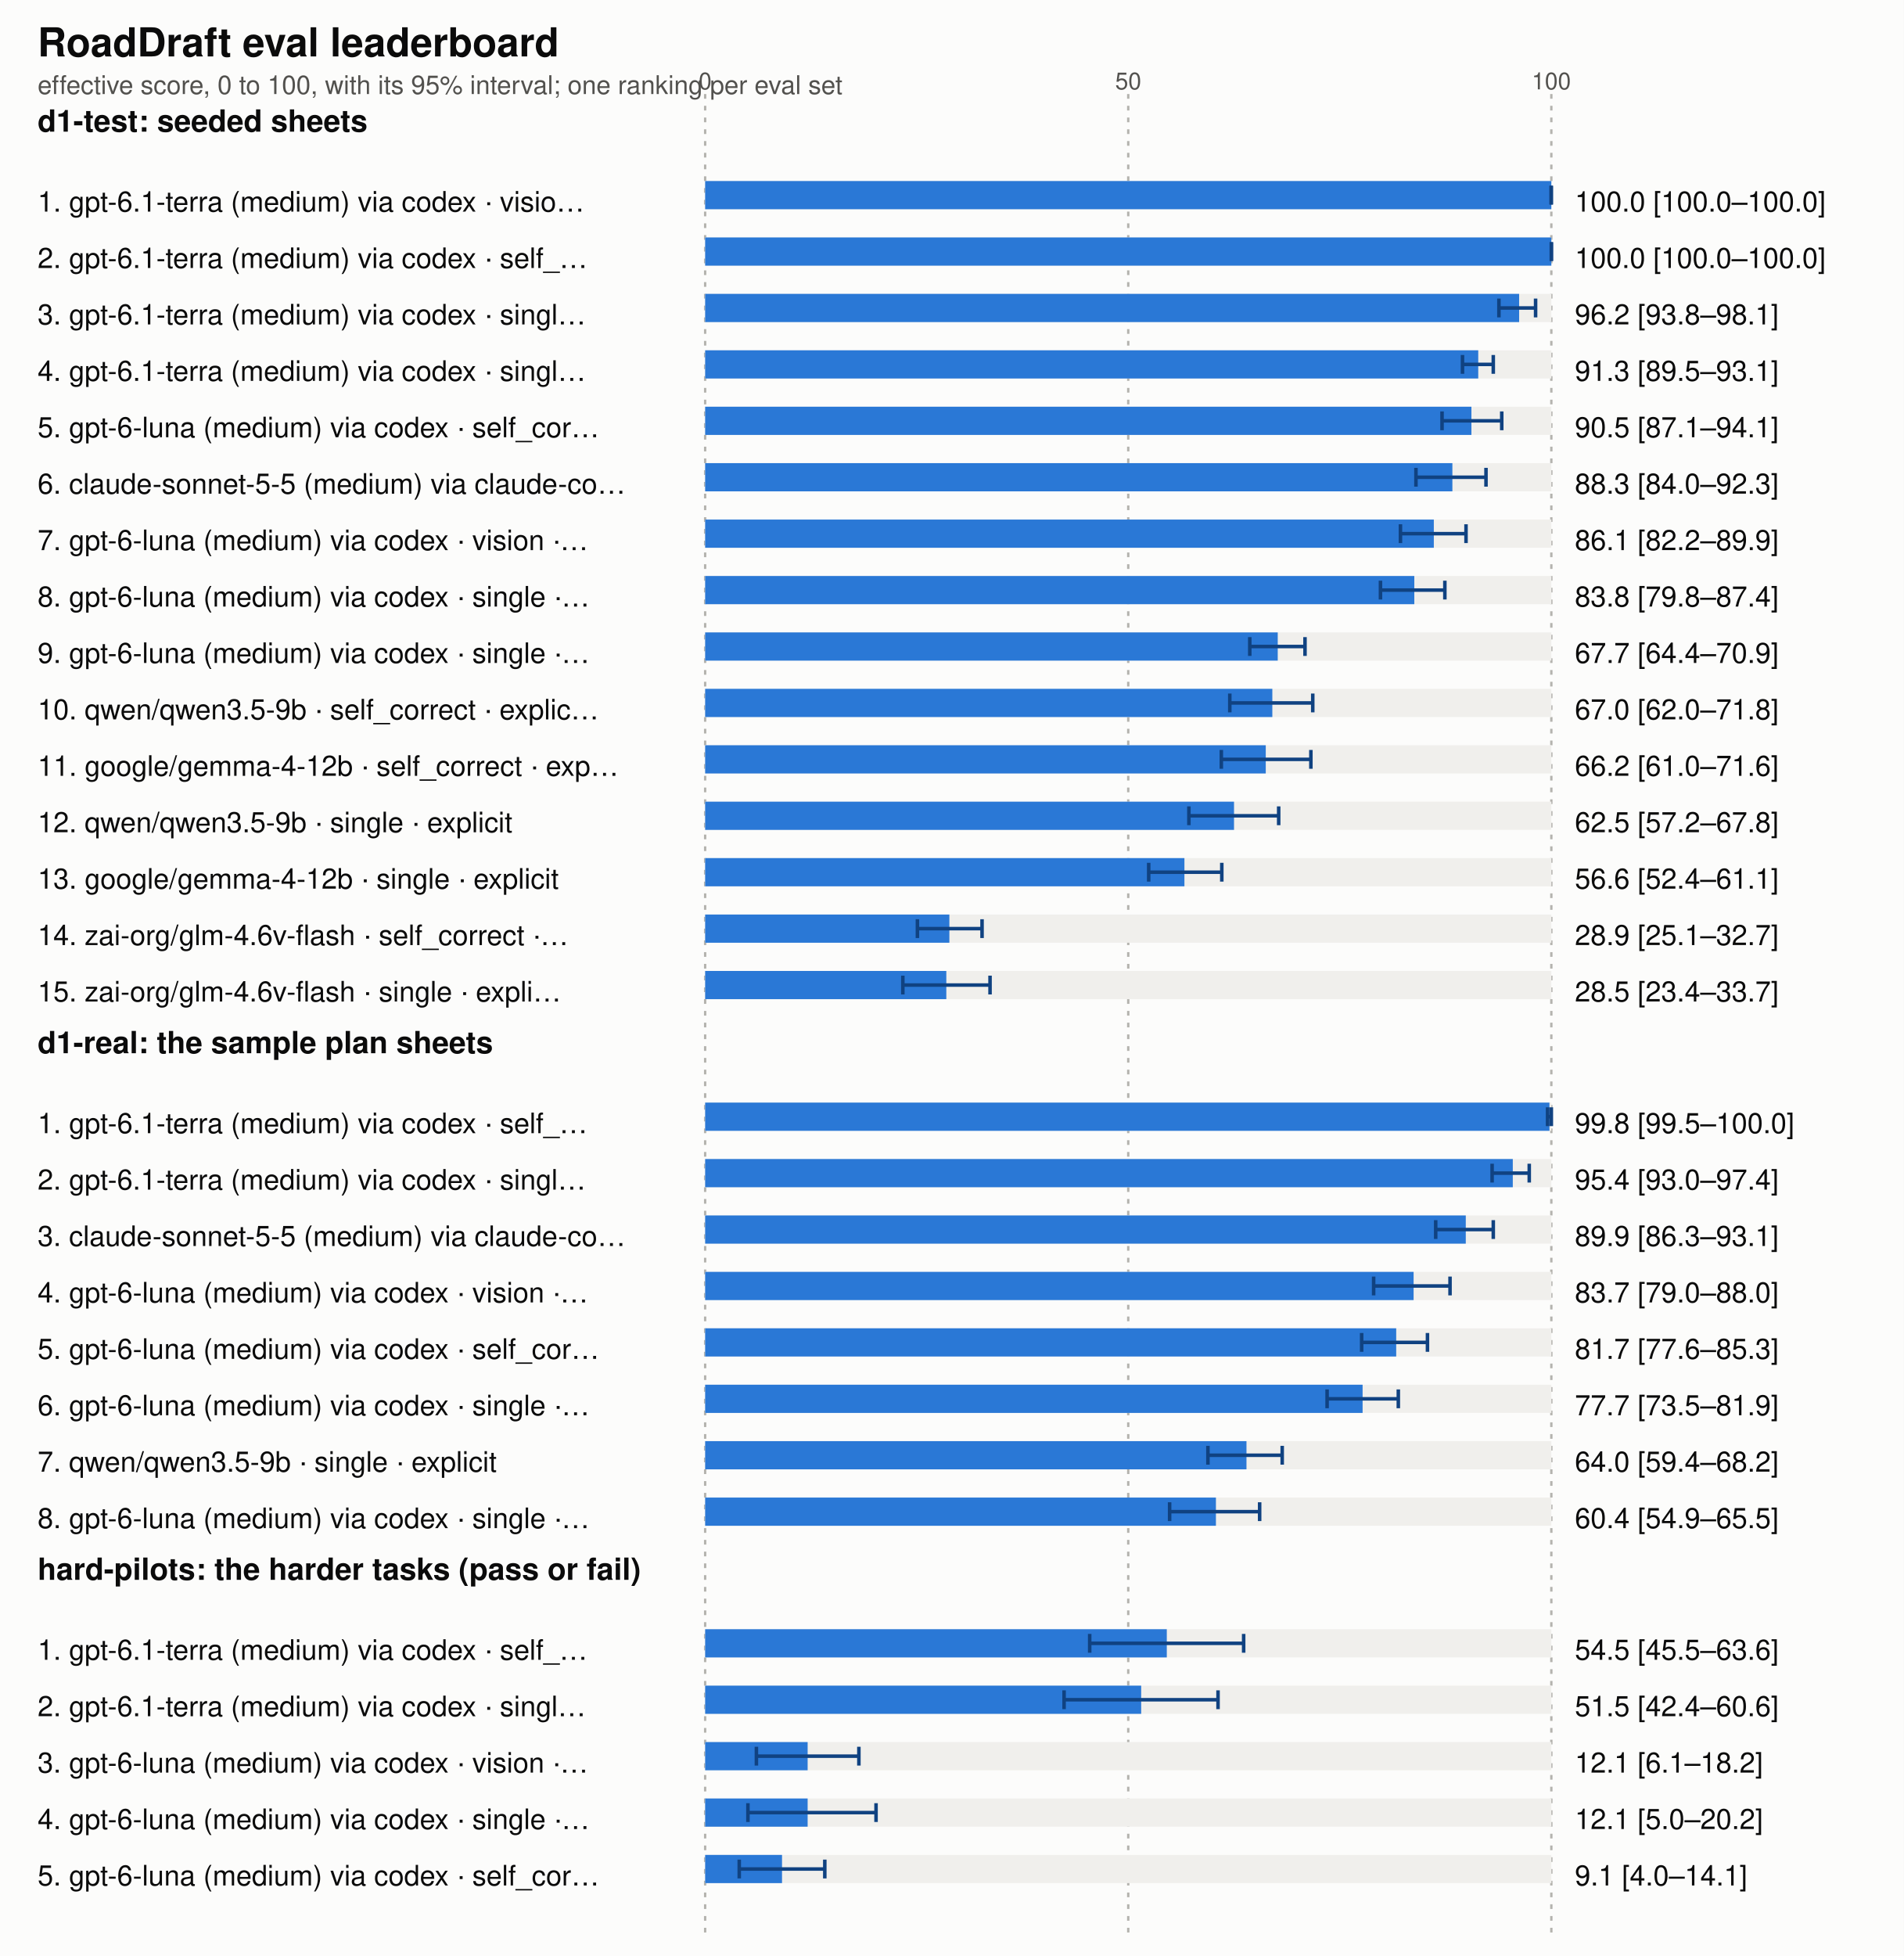
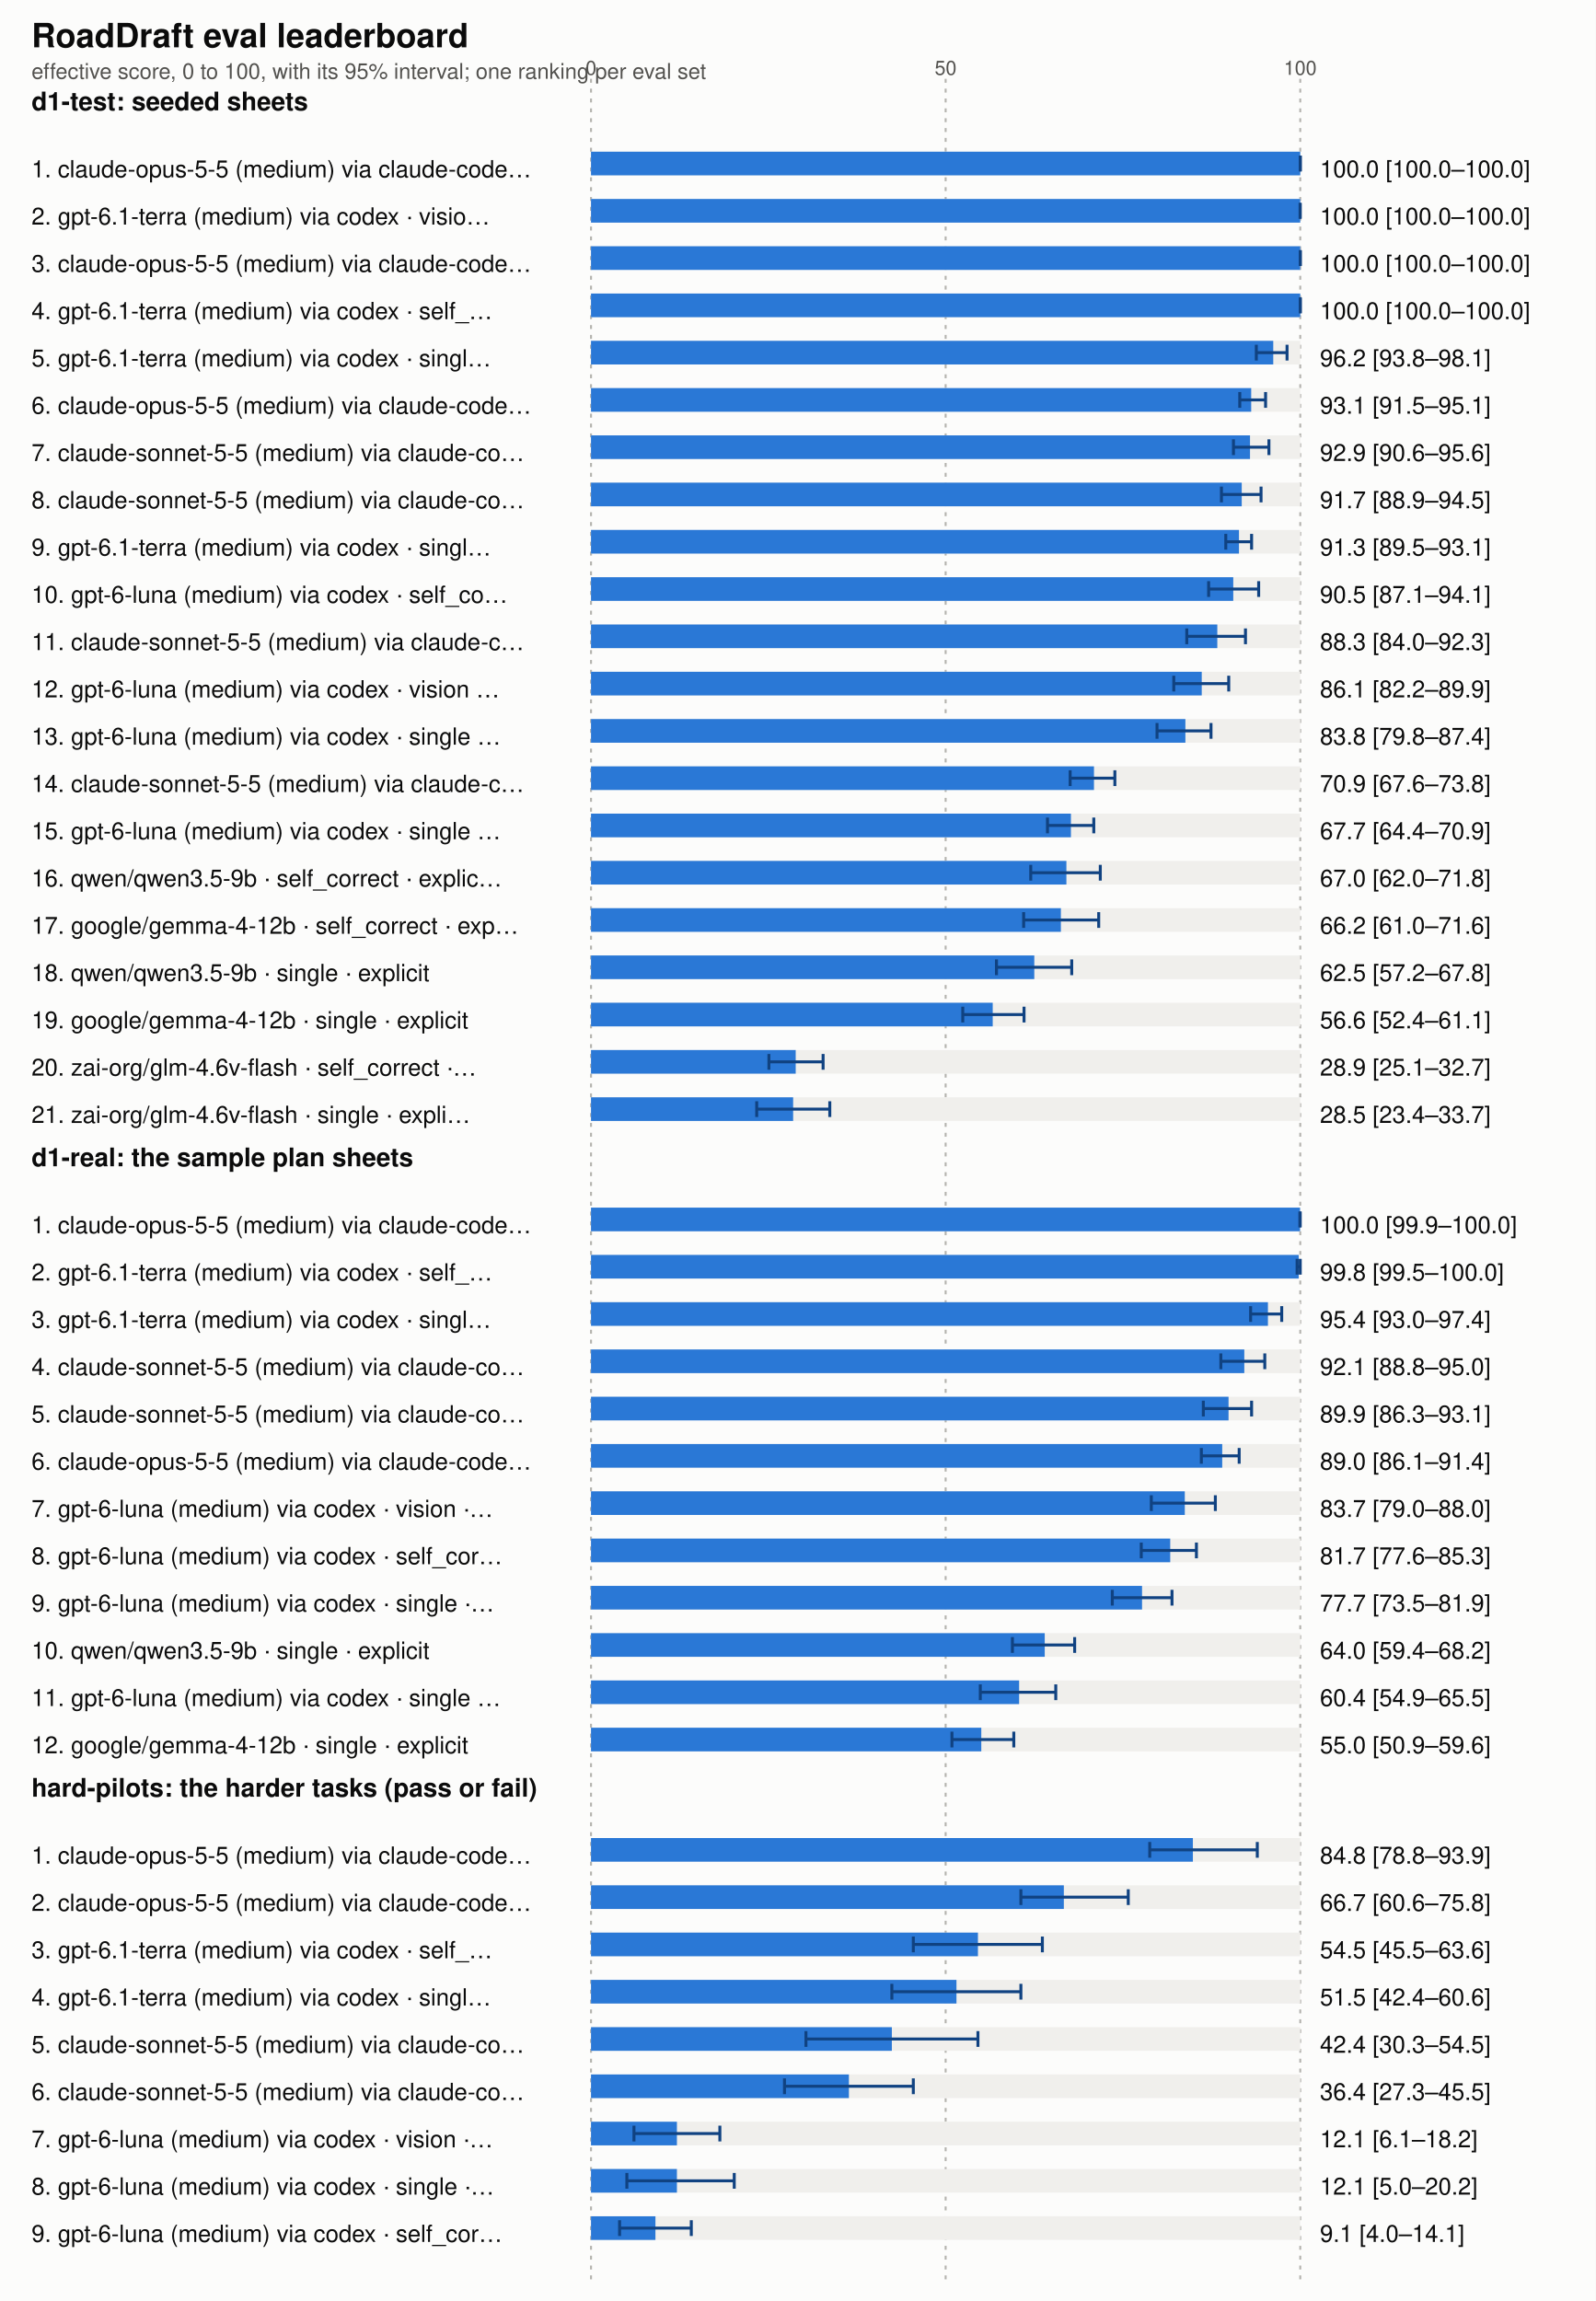
- <svg xmlns="http://www.w3.org/2000/svg" viewBox="0 0 810 832" width="810" height="832" role="img" aria-labelledby="title">
+ <svg xmlns="http://www.w3.org/2000/svg" viewBox="0 0 810 1168" width="810" height="1168" role="img" aria-labelledby="title">
  <style>
text { font-family: -apple-system, 'Segoe UI', Helvetica, Arial, sans-serif; }
.bg { fill: #fcfcfb; } .ink { fill: #0b0b0b; } .ink2 { fill: #52514e; } .rule { stroke: #b4b3ae; }
.track { fill: #f0efec; } .bar { fill: #2a78d6; } .ci { stroke: #104281; stroke-width: 1.5; }
@media (prefers-color-scheme: dark) {
  .bg { fill: #1a1a19; } .ink { fill: #ffffff; } .ink2 { fill: #c3c2b7; } .rule { stroke: #6b6a65; }
  .track { fill: #383835; } .bar { fill: #3987e5; } .ci { stroke: #b7d3f6; }
}
</style>
-   <rect class="bg" width="810" height="832" />
+   <rect class="bg" width="810" height="1168" />
  <text class="ink" x="16" y="24" font-size="17" font-weight="600">RoadDraft eval leaderboard</text>
  <text class="ink2" x="16" y="40" font-size="11">effective score, 0 to 100, with its 95% interval; one ranking per eval set</text>
-   <line class="rule" x1="300" y1="40" x2="300" y2="824" stroke-dasharray="2 3" />
-   <line class="rule" x1="480" y1="40" x2="480" y2="824" stroke-dasharray="2 3" />
-   <line class="rule" x1="660" y1="40" x2="660" y2="824" stroke-dasharray="2 3" />
+   <line class="rule" x1="300" y1="40" x2="300" y2="1160" stroke-dasharray="2 3" />
+   <line class="rule" x1="480" y1="40" x2="480" y2="1160" stroke-dasharray="2 3" />
+   <line class="rule" x1="660" y1="40" x2="660" y2="1160" stroke-dasharray="2 3" />
  <text class="ink2" x="300" y="38" font-size="10" text-anchor="middle">0</text>
  <text class="ink2" x="480" y="38" font-size="10" text-anchor="middle">50</text>
  <text class="ink2" x="660" y="38" font-size="10" text-anchor="middle">100</text>
  <text class="ink" x="16" y="56" font-size="13" font-weight="600">d1-test: seeded sheets</text>
-   <text class="ink" x="16" y="90" font-size="12">1. gpt-6.1-terra (medium) via codex · visio…</text>
+   <text class="ink" x="16" y="90" font-size="12">1. claude-opus-5-5 (medium) via claude-code…</text>
  <rect class="track" x="300" y="77" width="360" height="12" />
  <rect class="bar" x="300" y="77" width="360.0" height="12" />
-   <line class="ci" x1="659.9" y1="83" x2="660.0" y2="83" />
-   <line class="ci" x1="659.9" y1="79" x2="659.9" y2="87" />
+   <line class="ci" x1="660.0" y1="83" x2="660.0" y2="83" />
+   <line class="ci" x1="660.0" y1="79" x2="660.0" y2="87" />
  <line class="ci" x1="660.0" y1="79" x2="660.0" y2="87" />
  <text class="ink" x="670" y="90" font-size="12">100.0 [100.0–100.0]</text>
-   <text class="ink" x="16" y="114" font-size="12">2. gpt-6.1-terra (medium) via codex · self_…</text>
+   <text class="ink" x="16" y="114" font-size="12">2. gpt-6.1-terra (medium) via codex · visio…</text>
  <rect class="track" x="300" y="101" width="360" height="12" />
  <rect class="bar" x="300" y="101" width="360.0" height="12" />
-   <line class="ci" x1="660.0" y1="107" x2="660.0" y2="107" />
-   <line class="ci" x1="660.0" y1="103" x2="660.0" y2="111" />
+   <line class="ci" x1="659.9" y1="107" x2="660.0" y2="107" />
+   <line class="ci" x1="659.9" y1="103" x2="659.9" y2="111" />
  <line class="ci" x1="660.0" y1="103" x2="660.0" y2="111" />
  <text class="ink" x="670" y="114" font-size="12">100.0 [100.0–100.0]</text>
-   <text class="ink" x="16" y="138" font-size="12">3. gpt-6.1-terra (medium) via codex · singl…</text>
+   <text class="ink" x="16" y="138" font-size="12">3. claude-opus-5-5 (medium) via claude-code…</text>
  <rect class="track" x="300" y="125" width="360" height="12" />
-   <rect class="bar" x="300" y="125" width="346.3" height="12" />
-   <line class="ci" x1="637.7" y1="131" x2="653.3" y2="131" />
-   <line class="ci" x1="637.7" y1="127" x2="637.7" y2="135" />
-   <line class="ci" x1="653.3" y1="127" x2="653.3" y2="135" />
-   <text class="ink" x="670" y="138" font-size="12">96.2 [93.8–98.1]</text>
-   <text class="ink" x="16" y="162" font-size="12">4. gpt-6.1-terra (medium) via codex · singl…</text>
+   <rect class="bar" x="300" y="125" width="360.0" height="12" />
+   <line class="ci" x1="660.0" y1="131" x2="660.0" y2="131" />
+   <line class="ci" x1="660.0" y1="127" x2="660.0" y2="135" />
+   <line class="ci" x1="660.0" y1="127" x2="660.0" y2="135" />
+   <text class="ink" x="670" y="138" font-size="12">100.0 [100.0–100.0]</text>
+   <text class="ink" x="16" y="162" font-size="12">4. gpt-6.1-terra (medium) via codex · self_…</text>
  <rect class="track" x="300" y="149" width="360" height="12" />
-   <rect class="bar" x="300" y="149" width="328.9" height="12" />
-   <line class="ci" x1="622.2" y1="155" x2="635.3" y2="155" />
-   <line class="ci" x1="622.2" y1="151" x2="622.2" y2="159" />
-   <line class="ci" x1="635.3" y1="151" x2="635.3" y2="159" />
-   <text class="ink" x="670" y="162" font-size="12">91.3 [89.5–93.1]</text>
-   <text class="ink" x="16" y="186" font-size="12">5. gpt-6-luna (medium) via codex · self_cor…</text>
+   <rect class="bar" x="300" y="149" width="360.0" height="12" />
+   <line class="ci" x1="660.0" y1="155" x2="660.0" y2="155" />
+   <line class="ci" x1="660.0" y1="151" x2="660.0" y2="159" />
+   <line class="ci" x1="660.0" y1="151" x2="660.0" y2="159" />
+   <text class="ink" x="670" y="162" font-size="12">100.0 [100.0–100.0]</text>
+   <text class="ink" x="16" y="186" font-size="12">5. gpt-6.1-terra (medium) via codex · singl…</text>
  <rect class="track" x="300" y="173" width="360" height="12" />
-   <rect class="bar" x="300" y="173" width="326.0" height="12" />
-   <line class="ci" x1="613.5" y1="179" x2="638.9" y2="179" />
-   <line class="ci" x1="613.5" y1="175" x2="613.5" y2="183" />
-   <line class="ci" x1="638.9" y1="175" x2="638.9" y2="183" />
-   <text class="ink" x="670" y="186" font-size="12">90.5 [87.1–94.1]</text>
-   <text class="ink" x="16" y="210" font-size="12">6. claude-sonnet-5-5 (medium) via claude-co…</text>
+   <rect class="bar" x="300" y="173" width="346.3" height="12" />
+   <line class="ci" x1="637.7" y1="179" x2="653.3" y2="179" />
+   <line class="ci" x1="637.7" y1="175" x2="637.7" y2="183" />
+   <line class="ci" x1="653.3" y1="175" x2="653.3" y2="183" />
+   <text class="ink" x="670" y="186" font-size="12">96.2 [93.8–98.1]</text>
+   <text class="ink" x="16" y="210" font-size="12">6. claude-opus-5-5 (medium) via claude-code…</text>
  <rect class="track" x="300" y="197" width="360" height="12" />
-   <rect class="bar" x="300" y="197" width="317.9" height="12" />
-   <line class="ci" x1="602.4" y1="203" x2="632.2" y2="203" />
-   <line class="ci" x1="602.4" y1="199" x2="602.4" y2="207" />
-   <line class="ci" x1="632.2" y1="199" x2="632.2" y2="207" />
-   <text class="ink" x="670" y="210" font-size="12">88.3 [84.0–92.3]</text>
-   <text class="ink" x="16" y="234" font-size="12">7. gpt-6-luna (medium) via codex · vision ·…</text>
+   <rect class="bar" x="300" y="197" width="335.1" height="12" />
+   <line class="ci" x1="629.3" y1="203" x2="642.4" y2="203" />
+   <line class="ci" x1="629.3" y1="199" x2="629.3" y2="207" />
+   <line class="ci" x1="642.4" y1="199" x2="642.4" y2="207" />
+   <text class="ink" x="670" y="210" font-size="12">93.1 [91.5–95.1]</text>
+   <text class="ink" x="16" y="234" font-size="12">7. claude-sonnet-5-5 (medium) via claude-co…</text>
  <rect class="track" x="300" y="221" width="360" height="12" />
-   <rect class="bar" x="300" y="221" width="310.0" height="12" />
-   <line class="ci" x1="595.8" y1="227" x2="623.7" y2="227" />
-   <line class="ci" x1="595.8" y1="223" x2="595.8" y2="231" />
-   <line class="ci" x1="623.7" y1="223" x2="623.7" y2="231" />
-   <text class="ink" x="670" y="234" font-size="12">86.1 [82.2–89.9]</text>
-   <text class="ink" x="16" y="258" font-size="12">8. gpt-6-luna (medium) via codex · single ·…</text>
+   <rect class="bar" x="300" y="221" width="334.5" height="12" />
+   <line class="ci" x1="626.1" y1="227" x2="644.1" y2="227" />
+   <line class="ci" x1="626.1" y1="223" x2="626.1" y2="231" />
+   <line class="ci" x1="644.1" y1="223" x2="644.1" y2="231" />
+   <text class="ink" x="670" y="234" font-size="12">92.9 [90.6–95.6]</text>
+   <text class="ink" x="16" y="258" font-size="12">8. claude-sonnet-5-5 (medium) via claude-co…</text>
  <rect class="track" x="300" y="245" width="360" height="12" />
-   <rect class="bar" x="300" y="245" width="301.7" height="12" />
-   <line class="ci" x1="587.3" y1="251" x2="614.7" y2="251" />
-   <line class="ci" x1="587.3" y1="247" x2="587.3" y2="255" />
-   <line class="ci" x1="614.7" y1="247" x2="614.7" y2="255" />
-   <text class="ink" x="670" y="258" font-size="12">83.8 [79.8–87.4]</text>
-   <text class="ink" x="16" y="282" font-size="12">9. gpt-6-luna (medium) via codex · single ·…</text>
+   <rect class="bar" x="300" y="245" width="330.3" height="12" />
+   <line class="ci" x1="620.0" y1="251" x2="640.1" y2="251" />
+   <line class="ci" x1="620.0" y1="247" x2="620.0" y2="255" />
+   <line class="ci" x1="640.1" y1="247" x2="640.1" y2="255" />
+   <text class="ink" x="670" y="258" font-size="12">91.7 [88.9–94.5]</text>
+   <text class="ink" x="16" y="282" font-size="12">9. gpt-6.1-terra (medium) via codex · singl…</text>
  <rect class="track" x="300" y="269" width="360" height="12" />
-   <rect class="bar" x="300" y="269" width="243.6" height="12" />
-   <line class="ci" x1="531.7" y1="275" x2="555.2" y2="275" />
-   <line class="ci" x1="531.7" y1="271" x2="531.7" y2="279" />
-   <line class="ci" x1="555.2" y1="271" x2="555.2" y2="279" />
-   <text class="ink" x="670" y="282" font-size="12">67.7 [64.4–70.9]</text>
-   <text class="ink" x="16" y="306" font-size="12">10. qwen/qwen3.5-9b · self_correct · explic…</text>
+   <rect class="bar" x="300" y="269" width="328.9" height="12" />
+   <line class="ci" x1="622.2" y1="275" x2="635.3" y2="275" />
+   <line class="ci" x1="622.2" y1="271" x2="622.2" y2="279" />
+   <line class="ci" x1="635.3" y1="271" x2="635.3" y2="279" />
+   <text class="ink" x="670" y="282" font-size="12">91.3 [89.5–93.1]</text>
+   <text class="ink" x="16" y="306" font-size="12">10. gpt-6-luna (medium) via codex · self_co…</text>
  <rect class="track" x="300" y="293" width="360" height="12" />
-   <rect class="bar" x="300" y="293" width="241.3" height="12" />
-   <line class="ci" x1="523.2" y1="299" x2="558.5" y2="299" />
-   <line class="ci" x1="523.2" y1="295" x2="523.2" y2="303" />
-   <line class="ci" x1="558.5" y1="295" x2="558.5" y2="303" />
-   <text class="ink" x="670" y="306" font-size="12">67.0 [62.0–71.8]</text>
-   <text class="ink" x="16" y="330" font-size="12">11. google/gemma-4-12b · self_correct · exp…</text>
+   <rect class="bar" x="300" y="293" width="326.0" height="12" />
+   <line class="ci" x1="613.5" y1="299" x2="638.9" y2="299" />
+   <line class="ci" x1="613.5" y1="295" x2="613.5" y2="303" />
+   <line class="ci" x1="638.9" y1="295" x2="638.9" y2="303" />
+   <text class="ink" x="670" y="306" font-size="12">90.5 [87.1–94.1]</text>
+   <text class="ink" x="16" y="330" font-size="12">11. claude-sonnet-5-5 (medium) via claude-c…</text>
  <rect class="track" x="300" y="317" width="360" height="12" />
-   <rect class="bar" x="300" y="317" width="238.5" height="12" />
-   <line class="ci" x1="519.6" y1="323" x2="557.7" y2="323" />
-   <line class="ci" x1="519.6" y1="319" x2="519.6" y2="327" />
-   <line class="ci" x1="557.7" y1="319" x2="557.7" y2="327" />
-   <text class="ink" x="670" y="330" font-size="12">66.2 [61.0–71.6]</text>
-   <text class="ink" x="16" y="354" font-size="12">12. qwen/qwen3.5-9b · single · explicit</text>
+   <rect class="bar" x="300" y="317" width="317.9" height="12" />
+   <line class="ci" x1="602.4" y1="323" x2="632.2" y2="323" />
+   <line class="ci" x1="602.4" y1="319" x2="602.4" y2="327" />
+   <line class="ci" x1="632.2" y1="319" x2="632.2" y2="327" />
+   <text class="ink" x="670" y="330" font-size="12">88.3 [84.0–92.3]</text>
+   <text class="ink" x="16" y="354" font-size="12">12. gpt-6-luna (medium) via codex · vision …</text>
  <rect class="track" x="300" y="341" width="360" height="12" />
-   <rect class="bar" x="300" y="341" width="225.0" height="12" />
-   <line class="ci" x1="505.8" y1="347" x2="544.0" y2="347" />
-   <line class="ci" x1="505.8" y1="343" x2="505.8" y2="351" />
-   <line class="ci" x1="544.0" y1="343" x2="544.0" y2="351" />
-   <text class="ink" x="670" y="354" font-size="12">62.5 [57.2–67.8]</text>
-   <text class="ink" x="16" y="378" font-size="12">13. google/gemma-4-12b · single · explicit</text>
+   <rect class="bar" x="300" y="341" width="310.0" height="12" />
+   <line class="ci" x1="595.8" y1="347" x2="623.7" y2="347" />
+   <line class="ci" x1="595.8" y1="343" x2="595.8" y2="351" />
+   <line class="ci" x1="623.7" y1="343" x2="623.7" y2="351" />
+   <text class="ink" x="670" y="354" font-size="12">86.1 [82.2–89.9]</text>
+   <text class="ink" x="16" y="378" font-size="12">13. gpt-6-luna (medium) via codex · single …</text>
  <rect class="track" x="300" y="365" width="360" height="12" />
-   <rect class="bar" x="300" y="365" width="203.9" height="12" />
-   <line class="ci" x1="488.7" y1="371" x2="519.8" y2="371" />
-   <line class="ci" x1="488.7" y1="367" x2="488.7" y2="375" />
-   <line class="ci" x1="519.8" y1="367" x2="519.8" y2="375" />
-   <text class="ink" x="670" y="378" font-size="12">56.6 [52.4–61.1]</text>
-   <text class="ink" x="16" y="402" font-size="12">14. zai-org/glm-4.6v-flash · self_correct ·…</text>
+   <rect class="bar" x="300" y="365" width="301.7" height="12" />
+   <line class="ci" x1="587.3" y1="371" x2="614.7" y2="371" />
+   <line class="ci" x1="587.3" y1="367" x2="587.3" y2="375" />
+   <line class="ci" x1="614.7" y1="367" x2="614.7" y2="375" />
+   <text class="ink" x="670" y="378" font-size="12">83.8 [79.8–87.4]</text>
+   <text class="ink" x="16" y="402" font-size="12">14. claude-sonnet-5-5 (medium) via claude-c…</text>
  <rect class="track" x="300" y="389" width="360" height="12" />
-   <rect class="bar" x="300" y="389" width="103.9" height="12" />
-   <line class="ci" x1="390.3" y1="395" x2="417.8" y2="395" />
-   <line class="ci" x1="390.3" y1="391" x2="390.3" y2="399" />
-   <line class="ci" x1="417.8" y1="391" x2="417.8" y2="399" />
-   <text class="ink" x="670" y="402" font-size="12">28.9 [25.1–32.7]</text>
-   <text class="ink" x="16" y="426" font-size="12">15. zai-org/glm-4.6v-flash · single · expli…</text>
+   <rect class="bar" x="300" y="389" width="255.3" height="12" />
+   <line class="ci" x1="543.2" y1="395" x2="565.9" y2="395" />
+   <line class="ci" x1="543.2" y1="391" x2="543.2" y2="399" />
+   <line class="ci" x1="565.9" y1="391" x2="565.9" y2="399" />
+   <text class="ink" x="670" y="402" font-size="12">70.9 [67.6–73.8]</text>
+   <text class="ink" x="16" y="426" font-size="12">15. gpt-6-luna (medium) via codex · single …</text>
  <rect class="track" x="300" y="413" width="360" height="12" />
-   <rect class="bar" x="300" y="413" width="102.6" height="12" />
-   <line class="ci" x1="384.1" y1="419" x2="421.2" y2="419" />
-   <line class="ci" x1="384.1" y1="415" x2="384.1" y2="423" />
-   <line class="ci" x1="421.2" y1="415" x2="421.2" y2="423" />
-   <text class="ink" x="670" y="426" font-size="12">28.5 [23.4–33.7]</text>
-   <text class="ink" x="16" y="448" font-size="13" font-weight="600">d1-real: the sample plan sheets</text>
-   <text class="ink" x="16" y="482" font-size="12">1. gpt-6.1-terra (medium) via codex · self_…</text>
-   <rect class="track" x="300" y="469" width="360" height="12" />
-   <rect class="bar" x="300" y="469" width="359.2" height="12" />
-   <line class="ci" x1="658.4" y1="475" x2="660.0" y2="475" />
-   <line class="ci" x1="658.4" y1="471" x2="658.4" y2="479" />
-   <line class="ci" x1="660.0" y1="471" x2="660.0" y2="479" />
-   <text class="ink" x="670" y="482" font-size="12">99.8 [99.5–100.0]</text>
-   <text class="ink" x="16" y="506" font-size="12">2. gpt-6.1-terra (medium) via codex · singl…</text>
-   <rect class="track" x="300" y="493" width="360" height="12" />
-   <rect class="bar" x="300" y="493" width="343.6" height="12" />
-   <line class="ci" x1="634.8" y1="499" x2="650.6" y2="499" />
-   <line class="ci" x1="634.8" y1="495" x2="634.8" y2="503" />
-   <line class="ci" x1="650.6" y1="495" x2="650.6" y2="503" />
-   <text class="ink" x="670" y="506" font-size="12">95.4 [93.0–97.4]</text>
-   <text class="ink" x="16" y="530" font-size="12">3. claude-sonnet-5-5 (medium) via claude-co…</text>
-   <rect class="track" x="300" y="517" width="360" height="12" />
-   <rect class="bar" x="300" y="517" width="323.6" height="12" />
-   <line class="ci" x1="610.8" y1="523" x2="635.3" y2="523" />
-   <line class="ci" x1="610.8" y1="519" x2="610.8" y2="527" />
-   <line class="ci" x1="635.3" y1="519" x2="635.3" y2="527" />
-   <text class="ink" x="670" y="530" font-size="12">89.9 [86.3–93.1]</text>
-   <text class="ink" x="16" y="554" font-size="12">4. gpt-6-luna (medium) via codex · vision ·…</text>
-   <rect class="track" x="300" y="541" width="360" height="12" />
-   <rect class="bar" x="300" y="541" width="301.4" height="12" />
-   <line class="ci" x1="584.4" y1="547" x2="616.9" y2="547" />
-   <line class="ci" x1="584.4" y1="543" x2="584.4" y2="551" />
-   <line class="ci" x1="616.9" y1="543" x2="616.9" y2="551" />
-   <text class="ink" x="670" y="554" font-size="12">83.7 [79.0–88.0]</text>
-   <text class="ink" x="16" y="578" font-size="12">5. gpt-6-luna (medium) via codex · self_cor…</text>
-   <rect class="track" x="300" y="565" width="360" height="12" />
-   <rect class="bar" x="300" y="565" width="294.0" height="12" />
-   <line class="ci" x1="579.3" y1="571" x2="607.3" y2="571" />
-   <line class="ci" x1="579.3" y1="567" x2="579.3" y2="575" />
-   <line class="ci" x1="607.3" y1="567" x2="607.3" y2="575" />
-   <text class="ink" x="670" y="578" font-size="12">81.7 [77.6–85.3]</text>
-   <text class="ink" x="16" y="602" font-size="12">6. gpt-6-luna (medium) via codex · single ·…</text>
-   <rect class="track" x="300" y="589" width="360" height="12" />
-   <rect class="bar" x="300" y="589" width="279.7" height="12" />
-   <line class="ci" x1="564.6" y1="595" x2="594.9" y2="595" />
-   <line class="ci" x1="564.6" y1="591" x2="564.6" y2="599" />
-   <line class="ci" x1="594.9" y1="591" x2="594.9" y2="599" />
-   <text class="ink" x="670" y="602" font-size="12">77.7 [73.5–81.9]</text>
-   <text class="ink" x="16" y="626" font-size="12">7. qwen/qwen3.5-9b · single · explicit</text>
+   <rect class="bar" x="300" y="413" width="243.6" height="12" />
+   <line class="ci" x1="531.7" y1="419" x2="555.2" y2="419" />
+   <line class="ci" x1="531.7" y1="415" x2="531.7" y2="423" />
+   <line class="ci" x1="555.2" y1="415" x2="555.2" y2="423" />
+   <text class="ink" x="670" y="426" font-size="12">67.7 [64.4–70.9]</text>
+   <text class="ink" x="16" y="450" font-size="12">16. qwen/qwen3.5-9b · self_correct · explic…</text>
+   <rect class="track" x="300" y="437" width="360" height="12" />
+   <rect class="bar" x="300" y="437" width="241.3" height="12" />
+   <line class="ci" x1="523.2" y1="443" x2="558.5" y2="443" />
+   <line class="ci" x1="523.2" y1="439" x2="523.2" y2="447" />
+   <line class="ci" x1="558.5" y1="439" x2="558.5" y2="447" />
+   <text class="ink" x="670" y="450" font-size="12">67.0 [62.0–71.8]</text>
+   <text class="ink" x="16" y="474" font-size="12">17. google/gemma-4-12b · self_correct · exp…</text>
+   <rect class="track" x="300" y="461" width="360" height="12" />
+   <rect class="bar" x="300" y="461" width="238.5" height="12" />
+   <line class="ci" x1="519.6" y1="467" x2="557.7" y2="467" />
+   <line class="ci" x1="519.6" y1="463" x2="519.6" y2="471" />
+   <line class="ci" x1="557.7" y1="463" x2="557.7" y2="471" />
+   <text class="ink" x="670" y="474" font-size="12">66.2 [61.0–71.6]</text>
+   <text class="ink" x="16" y="498" font-size="12">18. qwen/qwen3.5-9b · single · explicit</text>
+   <rect class="track" x="300" y="485" width="360" height="12" />
+   <rect class="bar" x="300" y="485" width="225.0" height="12" />
+   <line class="ci" x1="505.8" y1="491" x2="544.0" y2="491" />
+   <line class="ci" x1="505.8" y1="487" x2="505.8" y2="495" />
+   <line class="ci" x1="544.0" y1="487" x2="544.0" y2="495" />
+   <text class="ink" x="670" y="498" font-size="12">62.5 [57.2–67.8]</text>
+   <text class="ink" x="16" y="522" font-size="12">19. google/gemma-4-12b · single · explicit</text>
+   <rect class="track" x="300" y="509" width="360" height="12" />
+   <rect class="bar" x="300" y="509" width="203.9" height="12" />
+   <line class="ci" x1="488.7" y1="515" x2="519.8" y2="515" />
+   <line class="ci" x1="488.7" y1="511" x2="488.7" y2="519" />
+   <line class="ci" x1="519.8" y1="511" x2="519.8" y2="519" />
+   <text class="ink" x="670" y="522" font-size="12">56.6 [52.4–61.1]</text>
+   <text class="ink" x="16" y="546" font-size="12">20. zai-org/glm-4.6v-flash · self_correct ·…</text>
+   <rect class="track" x="300" y="533" width="360" height="12" />
+   <rect class="bar" x="300" y="533" width="103.9" height="12" />
+   <line class="ci" x1="390.3" y1="539" x2="417.8" y2="539" />
+   <line class="ci" x1="390.3" y1="535" x2="390.3" y2="543" />
+   <line class="ci" x1="417.8" y1="535" x2="417.8" y2="543" />
+   <text class="ink" x="670" y="546" font-size="12">28.9 [25.1–32.7]</text>
+   <text class="ink" x="16" y="570" font-size="12">21. zai-org/glm-4.6v-flash · single · expli…</text>
+   <rect class="track" x="300" y="557" width="360" height="12" />
+   <rect class="bar" x="300" y="557" width="102.6" height="12" />
+   <line class="ci" x1="384.1" y1="563" x2="421.2" y2="563" />
+   <line class="ci" x1="384.1" y1="559" x2="384.1" y2="567" />
+   <line class="ci" x1="421.2" y1="559" x2="421.2" y2="567" />
+   <text class="ink" x="670" y="570" font-size="12">28.5 [23.4–33.7]</text>
+   <text class="ink" x="16" y="592" font-size="13" font-weight="600">d1-real: the sample plan sheets</text>
+   <text class="ink" x="16" y="626" font-size="12">1. claude-opus-5-5 (medium) via claude-code…</text>
  <rect class="track" x="300" y="613" width="360" height="12" />
-   <rect class="bar" x="300" y="613" width="230.3" height="12" />
-   <line class="ci" x1="513.9" y1="619" x2="545.5" y2="619" />
-   <line class="ci" x1="513.9" y1="615" x2="513.9" y2="623" />
-   <line class="ci" x1="545.5" y1="615" x2="545.5" y2="623" />
-   <text class="ink" x="670" y="626" font-size="12">64.0 [59.4–68.2]</text>
-   <text class="ink" x="16" y="650" font-size="12">8. gpt-6-luna (medium) via codex · single ·…</text>
+   <rect class="bar" x="300" y="613" width="359.9" height="12" />
+   <line class="ci" x1="659.8" y1="619" x2="660.0" y2="619" />
+   <line class="ci" x1="659.8" y1="615" x2="659.8" y2="623" />
+   <line class="ci" x1="660.0" y1="615" x2="660.0" y2="623" />
+   <text class="ink" x="670" y="626" font-size="12">100.0 [99.9–100.0]</text>
+   <text class="ink" x="16" y="650" font-size="12">2. gpt-6.1-terra (medium) via codex · self_…</text>
  <rect class="track" x="300" y="637" width="360" height="12" />
-   <rect class="bar" x="300" y="637" width="217.3" height="12" />
-   <line class="ci" x1="497.6" y1="643" x2="535.9" y2="643" />
-   <line class="ci" x1="497.6" y1="639" x2="497.6" y2="647" />
-   <line class="ci" x1="535.9" y1="639" x2="535.9" y2="647" />
-   <text class="ink" x="670" y="650" font-size="12">60.4 [54.9–65.5]</text>
-   <text class="ink" x="16" y="672" font-size="13" font-weight="600">hard-pilots: the harder tasks (pass or fail)</text>
-   <text class="ink" x="16" y="706" font-size="12">1. gpt-6.1-terra (medium) via codex · self_…</text>
-   <rect class="track" x="300" y="693" width="360" height="12" />
-   <rect class="bar" x="300" y="693" width="196.4" height="12" />
-   <line class="ci" x1="463.6" y1="699" x2="529.1" y2="699" />
-   <line class="ci" x1="463.6" y1="695" x2="463.6" y2="703" />
-   <line class="ci" x1="529.1" y1="695" x2="529.1" y2="703" />
-   <text class="ink" x="670" y="706" font-size="12">54.5 [45.5–63.6]</text>
-   <text class="ink" x="16" y="730" font-size="12">2. gpt-6.1-terra (medium) via codex · singl…</text>
-   <rect class="track" x="300" y="717" width="360" height="12" />
-   <rect class="bar" x="300" y="717" width="185.5" height="12" />
-   <line class="ci" x1="452.7" y1="723" x2="518.2" y2="723" />
-   <line class="ci" x1="452.7" y1="719" x2="452.7" y2="727" />
-   <line class="ci" x1="518.2" y1="719" x2="518.2" y2="727" />
-   <text class="ink" x="670" y="730" font-size="12">51.5 [42.4–60.6]</text>
-   <text class="ink" x="16" y="754" font-size="12">3. gpt-6-luna (medium) via codex · vision ·…</text>
-   <rect class="track" x="300" y="741" width="360" height="12" />
-   <rect class="bar" x="300" y="741" width="43.6" height="12" />
-   <line class="ci" x1="321.8" y1="747" x2="365.4" y2="747" />
-   <line class="ci" x1="321.8" y1="743" x2="321.8" y2="751" />
-   <line class="ci" x1="365.4" y1="743" x2="365.4" y2="751" />
-   <text class="ink" x="670" y="754" font-size="12">12.1 [6.1–18.2]</text>
-   <text class="ink" x="16" y="778" font-size="12">4. gpt-6-luna (medium) via codex · single ·…</text>
-   <rect class="track" x="300" y="765" width="360" height="12" />
-   <rect class="bar" x="300" y="765" width="43.6" height="12" />
-   <line class="ci" x1="318.2" y1="771" x2="372.7" y2="771" />
-   <line class="ci" x1="318.2" y1="767" x2="318.2" y2="775" />
-   <line class="ci" x1="372.7" y1="767" x2="372.7" y2="775" />
-   <text class="ink" x="670" y="778" font-size="12">12.1 [5.0–20.2]</text>
-   <text class="ink" x="16" y="802" font-size="12">5. gpt-6-luna (medium) via codex · self_cor…</text>
-   <rect class="track" x="300" y="789" width="360" height="12" />
-   <rect class="bar" x="300" y="789" width="32.7" height="12" />
-   <line class="ci" x1="314.5" y1="795" x2="350.9" y2="795" />
-   <line class="ci" x1="314.5" y1="791" x2="314.5" y2="799" />
-   <line class="ci" x1="350.9" y1="791" x2="350.9" y2="799" />
-   <text class="ink" x="670" y="802" font-size="12">9.1 [4.0–14.1]</text>
+   <rect class="bar" x="300" y="637" width="359.2" height="12" />
+   <line class="ci" x1="658.4" y1="643" x2="660.0" y2="643" />
+   <line class="ci" x1="658.4" y1="639" x2="658.4" y2="647" />
+   <line class="ci" x1="660.0" y1="639" x2="660.0" y2="647" />
+   <text class="ink" x="670" y="650" font-size="12">99.8 [99.5–100.0]</text>
+   <text class="ink" x="16" y="674" font-size="12">3. gpt-6.1-terra (medium) via codex · singl…</text>
+   <rect class="track" x="300" y="661" width="360" height="12" />
+   <rect class="bar" x="300" y="661" width="343.6" height="12" />
+   <line class="ci" x1="634.8" y1="667" x2="650.6" y2="667" />
+   <line class="ci" x1="634.8" y1="663" x2="634.8" y2="671" />
+   <line class="ci" x1="650.6" y1="663" x2="650.6" y2="671" />
+   <text class="ink" x="670" y="674" font-size="12">95.4 [93.0–97.4]</text>
+   <text class="ink" x="16" y="698" font-size="12">4. claude-sonnet-5-5 (medium) via claude-co…</text>
+   <rect class="track" x="300" y="685" width="360" height="12" />
+   <rect class="bar" x="300" y="685" width="331.6" height="12" />
+   <line class="ci" x1="619.7" y1="691" x2="642.0" y2="691" />
+   <line class="ci" x1="619.7" y1="687" x2="619.7" y2="695" />
+   <line class="ci" x1="642.0" y1="687" x2="642.0" y2="695" />
+   <text class="ink" x="670" y="698" font-size="12">92.1 [88.8–95.0]</text>
+   <text class="ink" x="16" y="722" font-size="12">5. claude-sonnet-5-5 (medium) via claude-co…</text>
+   <rect class="track" x="300" y="709" width="360" height="12" />
+   <rect class="bar" x="300" y="709" width="323.6" height="12" />
+   <line class="ci" x1="610.8" y1="715" x2="635.3" y2="715" />
+   <line class="ci" x1="610.8" y1="711" x2="610.8" y2="719" />
+   <line class="ci" x1="635.3" y1="711" x2="635.3" y2="719" />
+   <text class="ink" x="670" y="722" font-size="12">89.9 [86.3–93.1]</text>
+   <text class="ink" x="16" y="746" font-size="12">6. claude-opus-5-5 (medium) via claude-code…</text>
+   <rect class="track" x="300" y="733" width="360" height="12" />
+   <rect class="bar" x="300" y="733" width="320.4" height="12" />
+   <line class="ci" x1="609.8" y1="739" x2="629.0" y2="739" />
+   <line class="ci" x1="609.8" y1="735" x2="609.8" y2="743" />
+   <line class="ci" x1="629.0" y1="735" x2="629.0" y2="743" />
+   <text class="ink" x="670" y="746" font-size="12">89.0 [86.1–91.4]</text>
+   <text class="ink" x="16" y="770" font-size="12">7. gpt-6-luna (medium) via codex · vision ·…</text>
+   <rect class="track" x="300" y="757" width="360" height="12" />
+   <rect class="bar" x="300" y="757" width="301.4" height="12" />
+   <line class="ci" x1="584.4" y1="763" x2="616.9" y2="763" />
+   <line class="ci" x1="584.4" y1="759" x2="584.4" y2="767" />
+   <line class="ci" x1="616.9" y1="759" x2="616.9" y2="767" />
+   <text class="ink" x="670" y="770" font-size="12">83.7 [79.0–88.0]</text>
+   <text class="ink" x="16" y="794" font-size="12">8. gpt-6-luna (medium) via codex · self_cor…</text>
+   <rect class="track" x="300" y="781" width="360" height="12" />
+   <rect class="bar" x="300" y="781" width="294.0" height="12" />
+   <line class="ci" x1="579.3" y1="787" x2="607.3" y2="787" />
+   <line class="ci" x1="579.3" y1="783" x2="579.3" y2="791" />
+   <line class="ci" x1="607.3" y1="783" x2="607.3" y2="791" />
+   <text class="ink" x="670" y="794" font-size="12">81.7 [77.6–85.3]</text>
+   <text class="ink" x="16" y="818" font-size="12">9. gpt-6-luna (medium) via codex · single ·…</text>
+   <rect class="track" x="300" y="805" width="360" height="12" />
+   <rect class="bar" x="300" y="805" width="279.7" height="12" />
+   <line class="ci" x1="564.6" y1="811" x2="594.9" y2="811" />
+   <line class="ci" x1="564.6" y1="807" x2="564.6" y2="815" />
+   <line class="ci" x1="594.9" y1="807" x2="594.9" y2="815" />
+   <text class="ink" x="670" y="818" font-size="12">77.7 [73.5–81.9]</text>
+   <text class="ink" x="16" y="842" font-size="12">10. qwen/qwen3.5-9b · single · explicit</text>
+   <rect class="track" x="300" y="829" width="360" height="12" />
+   <rect class="bar" x="300" y="829" width="230.3" height="12" />
+   <line class="ci" x1="513.9" y1="835" x2="545.5" y2="835" />
+   <line class="ci" x1="513.9" y1="831" x2="513.9" y2="839" />
+   <line class="ci" x1="545.5" y1="831" x2="545.5" y2="839" />
+   <text class="ink" x="670" y="842" font-size="12">64.0 [59.4–68.2]</text>
+   <text class="ink" x="16" y="866" font-size="12">11. gpt-6-luna (medium) via codex · single …</text>
+   <rect class="track" x="300" y="853" width="360" height="12" />
+   <rect class="bar" x="300" y="853" width="217.3" height="12" />
+   <line class="ci" x1="497.6" y1="859" x2="535.9" y2="859" />
+   <line class="ci" x1="497.6" y1="855" x2="497.6" y2="863" />
+   <line class="ci" x1="535.9" y1="855" x2="535.9" y2="863" />
+   <text class="ink" x="670" y="866" font-size="12">60.4 [54.9–65.5]</text>
+   <text class="ink" x="16" y="890" font-size="12">12. google/gemma-4-12b · single · explicit</text>
+   <rect class="track" x="300" y="877" width="360" height="12" />
+   <rect class="bar" x="300" y="877" width="198.1" height="12" />
+   <line class="ci" x1="483.2" y1="883" x2="514.6" y2="883" />
+   <line class="ci" x1="483.2" y1="879" x2="483.2" y2="887" />
+   <line class="ci" x1="514.6" y1="879" x2="514.6" y2="887" />
+   <text class="ink" x="670" y="890" font-size="12">55.0 [50.9–59.6]</text>
+   <text class="ink" x="16" y="912" font-size="13" font-weight="600">hard-pilots: the harder tasks (pass or fail)</text>
+   <text class="ink" x="16" y="946" font-size="12">1. claude-opus-5-5 (medium) via claude-code…</text>
+   <rect class="track" x="300" y="933" width="360" height="12" />
+   <rect class="bar" x="300" y="933" width="305.5" height="12" />
+   <line class="ci" x1="583.6" y1="939" x2="638.2" y2="939" />
+   <line class="ci" x1="583.6" y1="935" x2="583.6" y2="943" />
+   <line class="ci" x1="638.2" y1="935" x2="638.2" y2="943" />
+   <text class="ink" x="670" y="946" font-size="12">84.8 [78.8–93.9]</text>
+   <text class="ink" x="16" y="970" font-size="12">2. claude-opus-5-5 (medium) via claude-code…</text>
+   <rect class="track" x="300" y="957" width="360" height="12" />
+   <rect class="bar" x="300" y="957" width="240.0" height="12" />
+   <line class="ci" x1="518.2" y1="963" x2="572.7" y2="963" />
+   <line class="ci" x1="518.2" y1="959" x2="518.2" y2="967" />
+   <line class="ci" x1="572.7" y1="959" x2="572.7" y2="967" />
+   <text class="ink" x="670" y="970" font-size="12">66.7 [60.6–75.8]</text>
+   <text class="ink" x="16" y="994" font-size="12">3. gpt-6.1-terra (medium) via codex · self_…</text>
+   <rect class="track" x="300" y="981" width="360" height="12" />
+   <rect class="bar" x="300" y="981" width="196.4" height="12" />
+   <line class="ci" x1="463.6" y1="987" x2="529.1" y2="987" />
+   <line class="ci" x1="463.6" y1="983" x2="463.6" y2="991" />
+   <line class="ci" x1="529.1" y1="983" x2="529.1" y2="991" />
+   <text class="ink" x="670" y="994" font-size="12">54.5 [45.5–63.6]</text>
+   <text class="ink" x="16" y="1018" font-size="12">4. gpt-6.1-terra (medium) via codex · singl…</text>
+   <rect class="track" x="300" y="1005" width="360" height="12" />
+   <rect class="bar" x="300" y="1005" width="185.5" height="12" />
+   <line class="ci" x1="452.7" y1="1011" x2="518.2" y2="1011" />
+   <line class="ci" x1="452.7" y1="1007" x2="452.7" y2="1015" />
+   <line class="ci" x1="518.2" y1="1007" x2="518.2" y2="1015" />
+   <text class="ink" x="670" y="1018" font-size="12">51.5 [42.4–60.6]</text>
+   <text class="ink" x="16" y="1042" font-size="12">5. claude-sonnet-5-5 (medium) via claude-co…</text>
+   <rect class="track" x="300" y="1029" width="360" height="12" />
+   <rect class="bar" x="300" y="1029" width="152.7" height="12" />
+   <line class="ci" x1="409.1" y1="1035" x2="496.4" y2="1035" />
+   <line class="ci" x1="409.1" y1="1031" x2="409.1" y2="1039" />
+   <line class="ci" x1="496.4" y1="1031" x2="496.4" y2="1039" />
+   <text class="ink" x="670" y="1042" font-size="12">42.4 [30.3–54.5]</text>
+   <text class="ink" x="16" y="1066" font-size="12">6. claude-sonnet-5-5 (medium) via claude-co…</text>
+   <rect class="track" x="300" y="1053" width="360" height="12" />
+   <rect class="bar" x="300" y="1053" width="130.9" height="12" />
+   <line class="ci" x1="398.2" y1="1059" x2="463.6" y2="1059" />
+   <line class="ci" x1="398.2" y1="1055" x2="398.2" y2="1063" />
+   <line class="ci" x1="463.6" y1="1055" x2="463.6" y2="1063" />
+   <text class="ink" x="670" y="1066" font-size="12">36.4 [27.3–45.5]</text>
+   <text class="ink" x="16" y="1090" font-size="12">7. gpt-6-luna (medium) via codex · vision ·…</text>
+   <rect class="track" x="300" y="1077" width="360" height="12" />
+   <rect class="bar" x="300" y="1077" width="43.6" height="12" />
+   <line class="ci" x1="321.8" y1="1083" x2="365.4" y2="1083" />
+   <line class="ci" x1="321.8" y1="1079" x2="321.8" y2="1087" />
+   <line class="ci" x1="365.4" y1="1079" x2="365.4" y2="1087" />
+   <text class="ink" x="670" y="1090" font-size="12">12.1 [6.1–18.2]</text>
+   <text class="ink" x="16" y="1114" font-size="12">8. gpt-6-luna (medium) via codex · single ·…</text>
+   <rect class="track" x="300" y="1101" width="360" height="12" />
+   <rect class="bar" x="300" y="1101" width="43.6" height="12" />
+   <line class="ci" x1="318.2" y1="1107" x2="372.7" y2="1107" />
+   <line class="ci" x1="318.2" y1="1103" x2="318.2" y2="1111" />
+   <line class="ci" x1="372.7" y1="1103" x2="372.7" y2="1111" />
+   <text class="ink" x="670" y="1114" font-size="12">12.1 [5.0–20.2]</text>
+   <text class="ink" x="16" y="1138" font-size="12">9. gpt-6-luna (medium) via codex · self_cor…</text>
+   <rect class="track" x="300" y="1125" width="360" height="12" />
+   <rect class="bar" x="300" y="1125" width="32.7" height="12" />
+   <line class="ci" x1="314.5" y1="1131" x2="350.9" y2="1131" />
+   <line class="ci" x1="314.5" y1="1127" x2="314.5" y2="1135" />
+   <line class="ci" x1="350.9" y1="1127" x2="350.9" y2="1135" />
+   <text class="ink" x="670" y="1138" font-size="12">9.1 [4.0–14.1]</text>
</svg>
